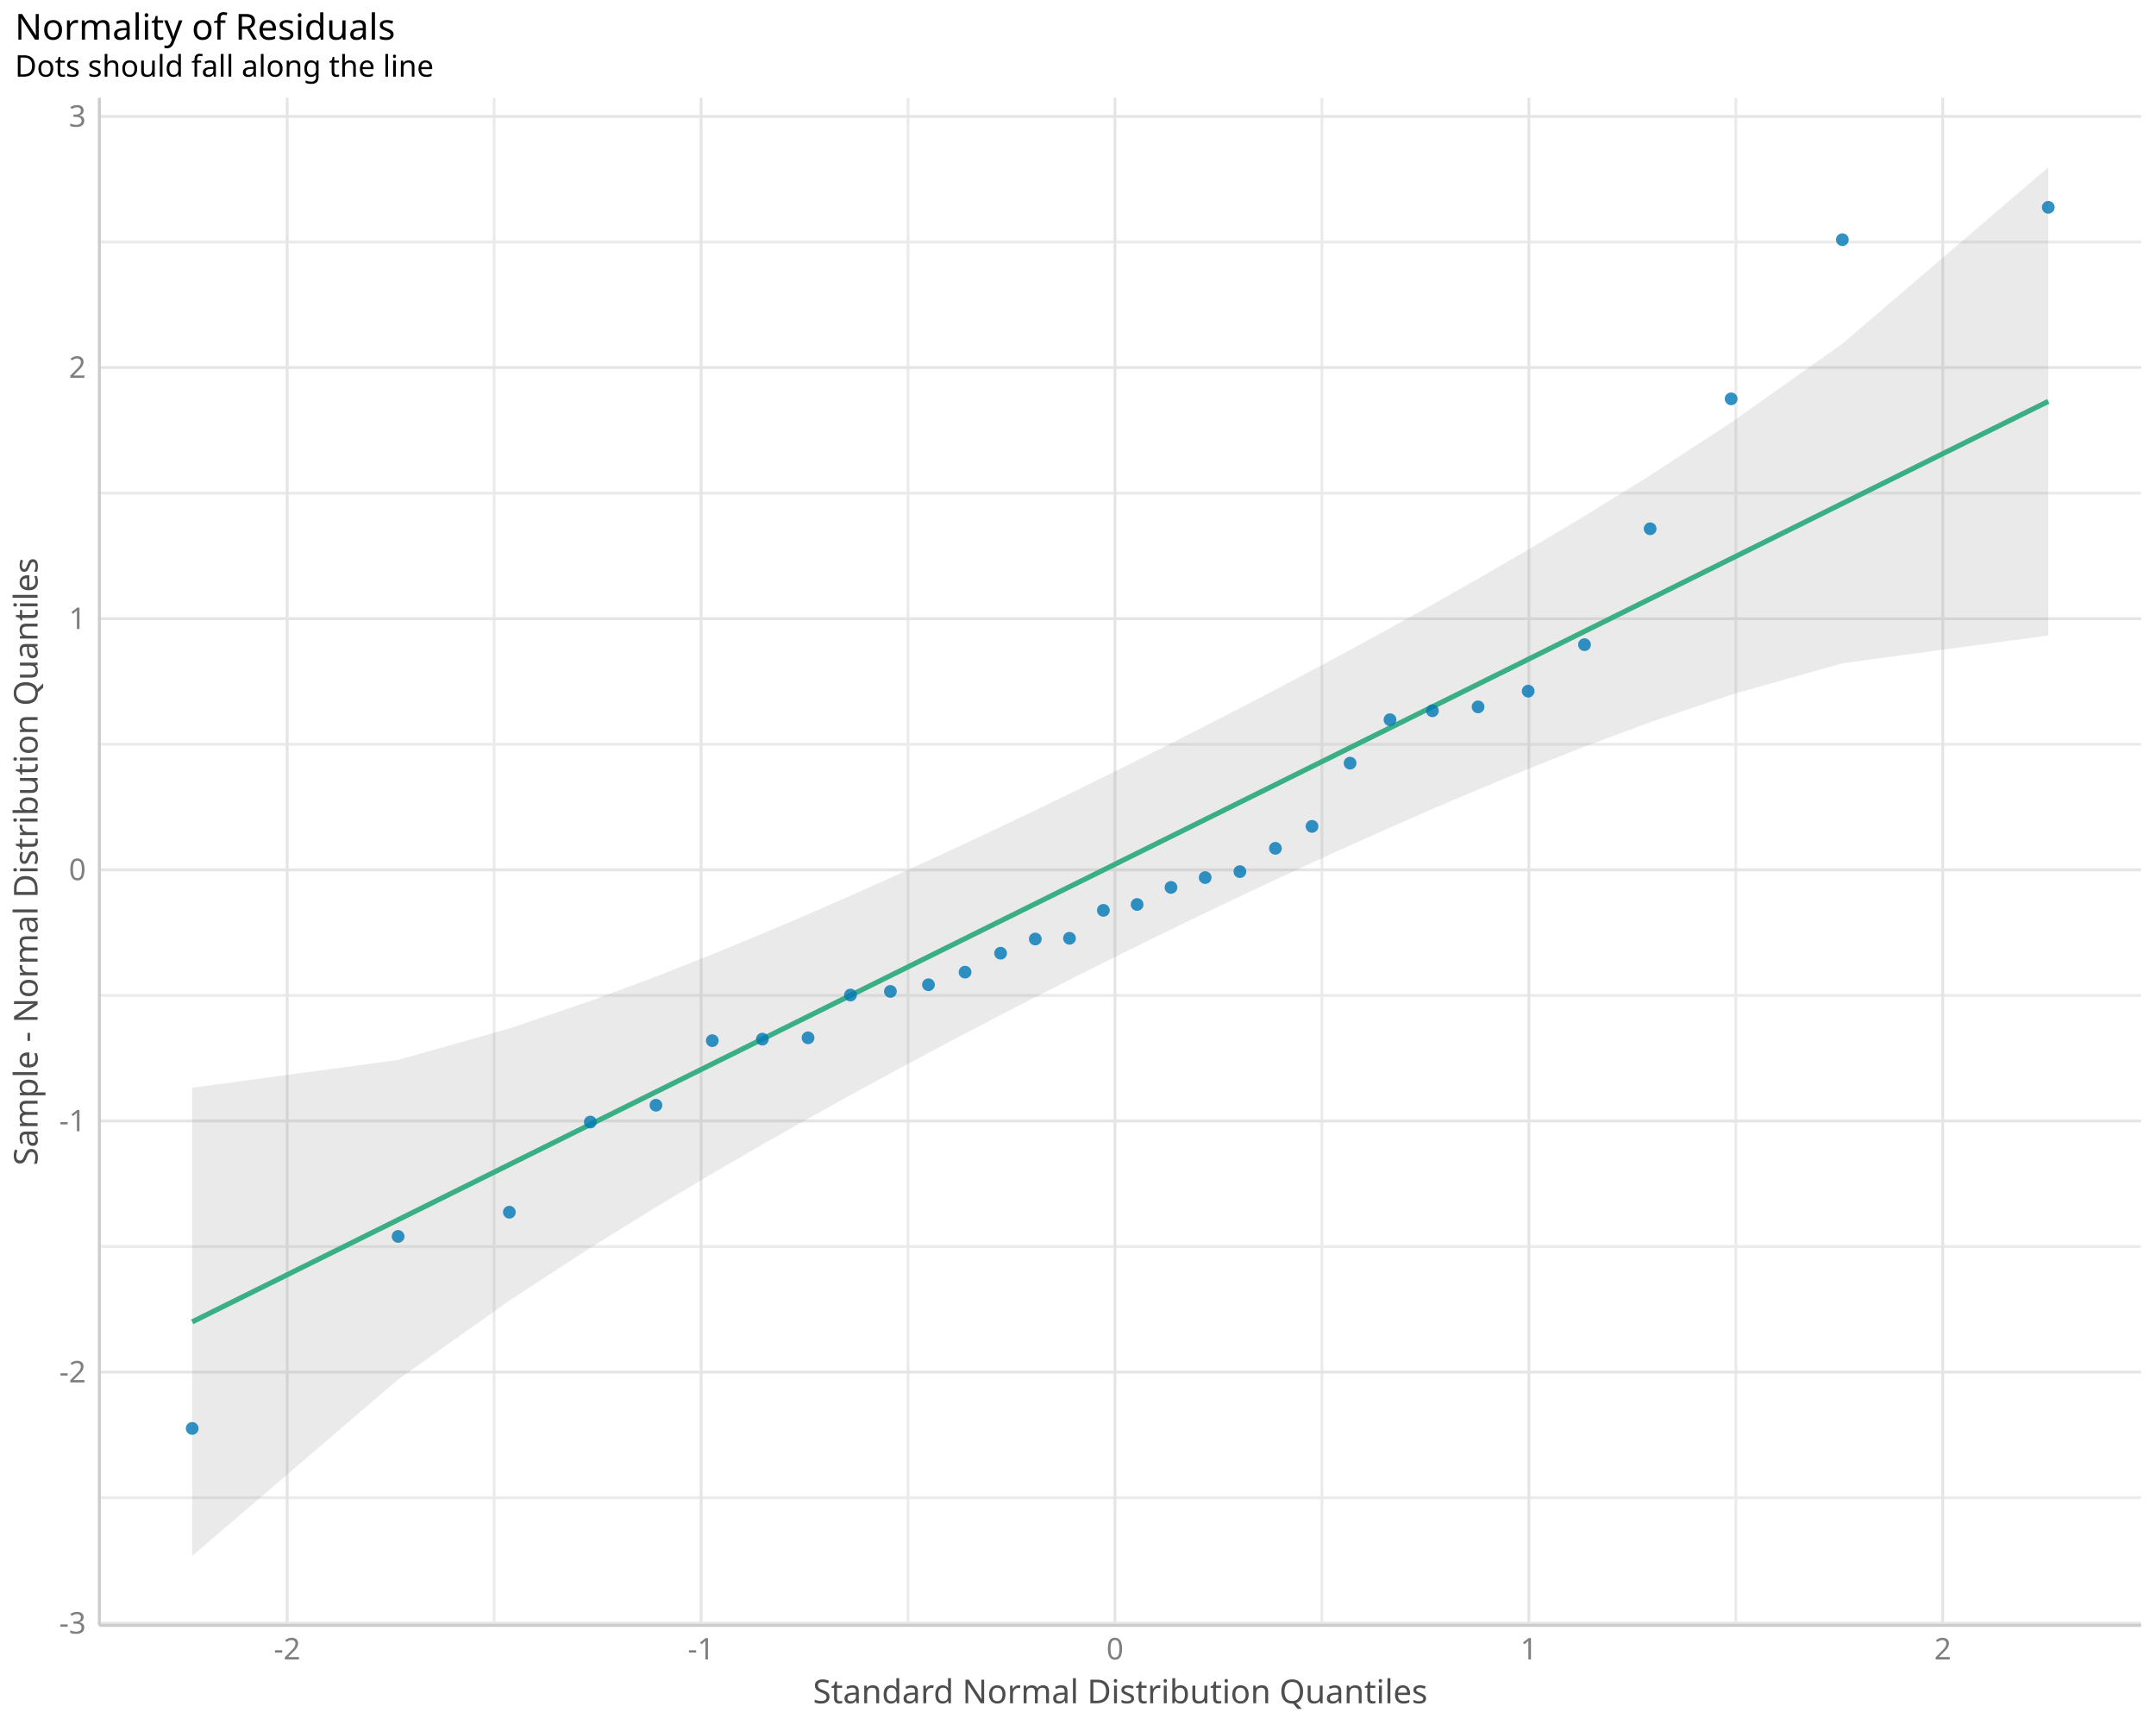
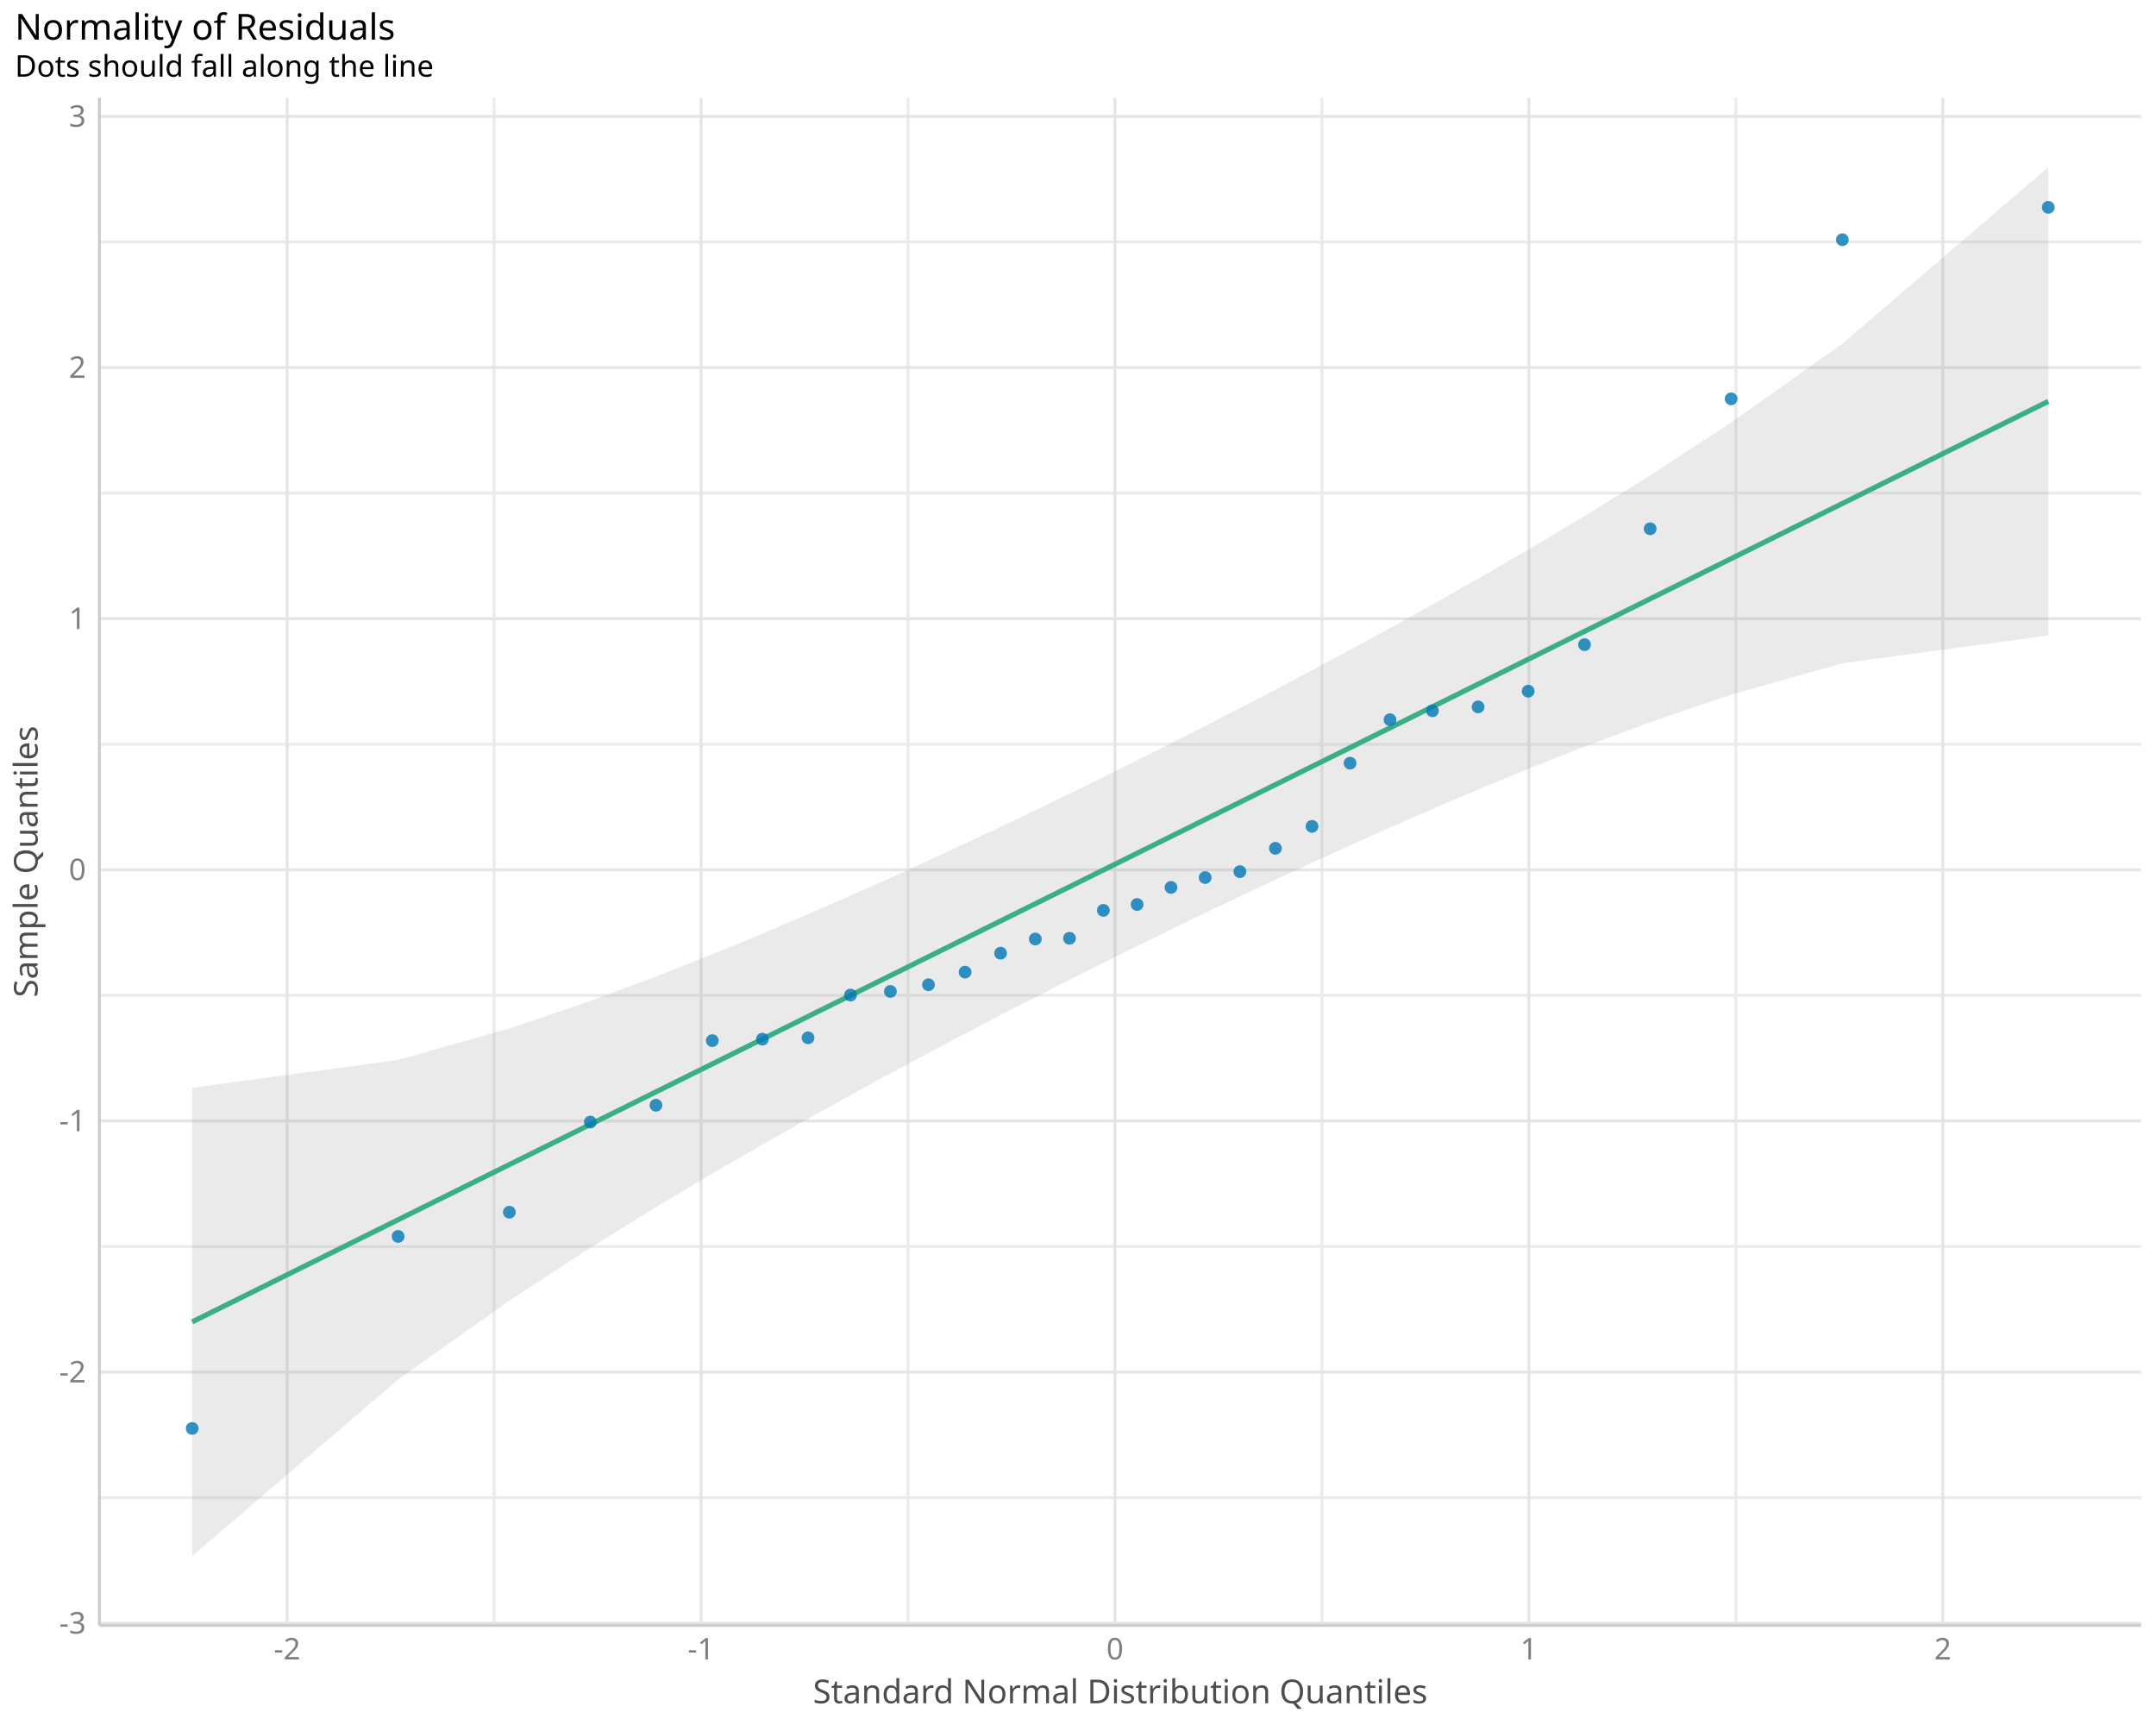
<svg xmlns="http://www.w3.org/2000/svg" class="svglite" data-engine-version="2.0" width="720.00pt" height="576.00pt" viewBox="0 0 720.00 576.00">
  <defs>
    <style type="text/css">
    .svglite line, .svglite polyline, .svglite polygon, .svglite path, .svglite rect, .svglite circle {
      fill: none;
      stroke: #000000;
      stroke-linecap: round;
      stroke-linejoin: round;
      stroke-miterlimit: 10.00;
    }
  </style>
  </defs>
  <rect width="100%" height="100%" style="stroke: none; fill: #FFFFFF;" />
  <defs>
    <clipPath id="cpMC4wMHw3MjAuMDB8MC4wMHw1NzYuMDA=">
      <rect x="0.00" y="0.00" width="720.00" height="576.00" />
    </clipPath>
  </defs>
  <g clip-path="url(#cpMC4wMHw3MjAuMDB8MC4wMHw1NzYuMDA=)">
    <rect x="0.00" y="0.00" width="720.00" height="576.00" style="stroke-width: 0.97; stroke: #FFFFFF; fill: #FFFFFF;" />
  </g>
  <defs>
    <clipPath id="cpMzMuMTl8NzE1LjAyfDMyLjY2fDU0Mi43NA==">
      <rect x="33.19" y="32.66" width="681.83" height="510.08" />
    </clipPath>
  </defs>
  <g clip-path="url(#cpMzMuMTl8NzE1LjAyfDMyLjY2fDU0Mi43NA==)">
    <rect x="33.19" y="32.66" width="681.83" height="510.08" style="stroke-width: 0.97; stroke: none; fill: #FFFFFF;" />
    <polyline points="33.19,500.10 715.02,500.10 " style="stroke-width: 0.97; stroke: #EBEBEB; stroke-linecap: butt;" />
    <polyline points="33.19,416.24 715.02,416.24 " style="stroke-width: 0.97; stroke: #EBEBEB; stroke-linecap: butt;" />
    <polyline points="33.19,332.38 715.02,332.38 " style="stroke-width: 0.97; stroke: #EBEBEB; stroke-linecap: butt;" />
    <polyline points="33.19,248.52 715.02,248.52 " style="stroke-width: 0.97; stroke: #EBEBEB; stroke-linecap: butt;" />
    <polyline points="33.19,164.66 715.02,164.66 " style="stroke-width: 0.97; stroke: #EBEBEB; stroke-linecap: butt;" />
    <polyline points="33.19,80.80 715.02,80.80 " style="stroke-width: 0.97; stroke: #EBEBEB; stroke-linecap: butt;" />
    <polyline points="165.01,542.74 165.01,32.66 " style="stroke-width: 0.97; stroke: #EBEBEB; stroke-linecap: butt;" />
    <polyline points="303.24,542.74 303.24,32.66 " style="stroke-width: 0.97; stroke: #EBEBEB; stroke-linecap: butt;" />
    <polyline points="441.46,542.74 441.46,32.66 " style="stroke-width: 0.97; stroke: #EBEBEB; stroke-linecap: butt;" />
    <polyline points="579.69,542.74 579.69,32.66 " style="stroke-width: 0.97; stroke: #EBEBEB; stroke-linecap: butt;" />
    <polyline points="33.19,542.03 715.02,542.03 " style="stroke-width: 0.97; stroke: #E5E5E5; stroke-linecap: butt;" />
    <polyline points="33.19,458.17 715.02,458.17 " style="stroke-width: 0.97; stroke: #E5E5E5; stroke-linecap: butt;" />
    <polyline points="33.19,374.31 715.02,374.31 " style="stroke-width: 0.97; stroke: #E5E5E5; stroke-linecap: butt;" />
    <polyline points="33.19,290.45 715.02,290.45 " style="stroke-width: 0.97; stroke: #E5E5E5; stroke-linecap: butt;" />
    <polyline points="33.19,206.59 715.02,206.59 " style="stroke-width: 0.97; stroke: #E5E5E5; stroke-linecap: butt;" />
    <polyline points="33.19,122.73 715.02,122.73 " style="stroke-width: 0.97; stroke: #E5E5E5; stroke-linecap: butt;" />
    <polyline points="33.19,38.88 715.02,38.88 " style="stroke-width: 0.97; stroke: #E5E5E5; stroke-linecap: butt;" />
    <polyline points="95.90,542.74 95.90,32.66 " style="stroke-width: 0.97; stroke: #E5E5E5; stroke-linecap: butt;" />
    <polyline points="234.13,542.74 234.13,32.66 " style="stroke-width: 0.97; stroke: #E5E5E5; stroke-linecap: butt;" />
    <polyline points="372.35,542.74 372.35,32.66 " style="stroke-width: 0.97; stroke: #E5E5E5; stroke-linecap: butt;" />
    <polyline points="510.58,542.74 510.58,32.66 " style="stroke-width: 0.97; stroke: #E5E5E5; stroke-linecap: butt;" />
    <polyline points="648.80,542.74 648.80,32.66 " style="stroke-width: 0.97; stroke: #E5E5E5; stroke-linecap: butt;" />
    <polygon points="64.18,363.21 132.95,353.93 170.10,343.43 197.14,334.25 219.06,326.09 237.87,318.66 254.60,311.76 269.85,305.27 284.02,299.08 297.35,293.12 310.06,287.33 322.29,281.67 334.15,276.09 345.74,270.56 357.16,265.04 368.47,259.50 379.74,253.91 391.05,248.23 402.47,242.43 414.06,236.46 425.92,230.28 438.15,223.82 450.86,217.00 464.19,209.73 478.36,201.88 493.61,193.24 510.34,183.55 529.15,172.32 551.07,158.74 578.11,141.10 615.26,114.77 684.03,55.84 684.03,212.19 615.26,221.47 578.11,231.97 551.07,241.15 529.15,249.31 510.34,256.74 493.61,263.64 478.36,270.13 464.19,276.32 450.86,282.28 438.15,288.07 425.92,293.73 414.06,299.31 402.47,304.84 391.05,310.36 379.74,315.90 368.47,321.49 357.16,327.17 345.74,332.97 334.15,338.94 322.29,345.12 310.06,351.59 297.35,358.40 284.02,365.67 269.85,373.53 254.60,382.16 237.87,391.86 219.06,403.08 197.14,416.66 170.10,434.30 132.95,460.63 64.18,519.56 " style="stroke-width: 0.00; stroke: none; fill: #999999; fill-opacity: 0.20;" />
    <polyline points="64.18,363.21 132.95,353.93 170.10,343.43 197.14,334.25 219.06,326.09 237.87,318.66 254.60,311.76 269.85,305.27 284.02,299.08 297.35,293.12 310.06,287.33 322.29,281.67 334.15,276.09 345.74,270.56 357.16,265.04 368.47,259.50 379.74,253.91 391.05,248.23 402.47,242.43 414.06,236.46 425.92,230.28 438.15,223.82 450.86,217.00 464.19,209.73 478.36,201.88 493.61,193.24 510.34,183.55 529.15,172.32 551.07,158.74 578.11,141.10 615.26,114.77 684.03,55.84 " style="stroke-width: 0.21; stroke: none;" />
    <polyline points="684.03,212.19 615.26,221.47 578.11,231.97 551.07,241.15 529.15,249.31 510.34,256.74 493.61,263.64 478.36,270.13 464.19,276.32 450.86,282.28 438.15,288.07 425.92,293.73 414.06,299.31 402.47,304.84 391.05,310.36 379.74,315.90 368.47,321.49 357.16,327.17 345.74,332.97 334.15,338.94 322.29,345.12 310.06,351.59 297.35,358.40 284.02,365.67 269.85,373.53 254.60,382.16 237.87,391.86 219.06,403.08 197.14,416.66 170.10,434.30 132.95,460.63 64.18,519.56 " style="stroke-width: 0.21; stroke: none;" />
    <polyline points="64.18,441.39 684.03,134.02 " style="stroke-width: 1.71; stroke: #3AAF85; stroke-linecap: butt;" />
    <circle cx="64.18" cy="476.97" r="2.13" style="stroke-width: 0.00; stroke: none; fill: #0077B5; fill-opacity: 0.80;" />
    <circle cx="132.95" cy="412.86" r="2.13" style="stroke-width: 0.00; stroke: none; fill: #0077B5; fill-opacity: 0.80;" />
    <circle cx="170.10" cy="404.77" r="2.13" style="stroke-width: 0.00; stroke: none; fill: #0077B5; fill-opacity: 0.80;" />
    <circle cx="197.14" cy="374.67" r="2.13" style="stroke-width: 0.00; stroke: none; fill: #0077B5; fill-opacity: 0.80;" />
    <circle cx="219.06" cy="369.05" r="2.13" style="stroke-width: 0.00; stroke: none; fill: #0077B5; fill-opacity: 0.80;" />
    <circle cx="237.87" cy="347.48" r="2.13" style="stroke-width: 0.00; stroke: none; fill: #0077B5; fill-opacity: 0.80;" />
    <circle cx="254.60" cy="346.98" r="2.13" style="stroke-width: 0.00; stroke: none; fill: #0077B5; fill-opacity: 0.80;" />
    <circle cx="269.85" cy="346.54" r="2.13" style="stroke-width: 0.00; stroke: none; fill: #0077B5; fill-opacity: 0.80;" />
    <circle cx="284.02" cy="332.26" r="2.13" style="stroke-width: 0.00; stroke: none; fill: #0077B5; fill-opacity: 0.80;" />
    <circle cx="297.35" cy="331.05" r="2.13" style="stroke-width: 0.00; stroke: none; fill: #0077B5; fill-opacity: 0.80;" />
    <circle cx="310.06" cy="328.82" r="2.13" style="stroke-width: 0.00; stroke: none; fill: #0077B5; fill-opacity: 0.80;" />
    <circle cx="322.29" cy="324.61" r="2.13" style="stroke-width: 0.00; stroke: none; fill: #0077B5; fill-opacity: 0.80;" />
    <circle cx="334.15" cy="318.29" r="2.13" style="stroke-width: 0.00; stroke: none; fill: #0077B5; fill-opacity: 0.80;" />
    <circle cx="345.74" cy="313.55" r="2.13" style="stroke-width: 0.00; stroke: none; fill: #0077B5; fill-opacity: 0.80;" />
    <circle cx="357.16" cy="313.31" r="2.13" style="stroke-width: 0.00; stroke: none; fill: #0077B5; fill-opacity: 0.80;" />
    <circle cx="368.47" cy="303.98" r="2.13" style="stroke-width: 0.00; stroke: none; fill: #0077B5; fill-opacity: 0.80;" />
    <circle cx="379.74" cy="302.02" r="2.13" style="stroke-width: 0.00; stroke: none; fill: #0077B5; fill-opacity: 0.80;" />
    <circle cx="391.05" cy="296.32" r="2.13" style="stroke-width: 0.00; stroke: none; fill: #0077B5; fill-opacity: 0.80;" />
    <circle cx="402.47" cy="293.03" r="2.13" style="stroke-width: 0.00; stroke: none; fill: #0077B5; fill-opacity: 0.80;" />
    <circle cx="414.06" cy="291.04" r="2.13" style="stroke-width: 0.00; stroke: none; fill: #0077B5; fill-opacity: 0.80;" />
    <circle cx="425.92" cy="283.26" r="2.13" style="stroke-width: 0.00; stroke: none; fill: #0077B5; fill-opacity: 0.80;" />
    <circle cx="438.15" cy="275.94" r="2.13" style="stroke-width: 0.00; stroke: none; fill: #0077B5; fill-opacity: 0.80;" />
    <circle cx="450.86" cy="254.83" r="2.13" style="stroke-width: 0.00; stroke: none; fill: #0077B5; fill-opacity: 0.80;" />
    <circle cx="464.19" cy="240.32" r="2.13" style="stroke-width: 0.00; stroke: none; fill: #0077B5; fill-opacity: 0.80;" />
    <circle cx="478.36" cy="237.33" r="2.13" style="stroke-width: 0.00; stroke: none; fill: #0077B5; fill-opacity: 0.80;" />
    <circle cx="493.61" cy="236.04" r="2.13" style="stroke-width: 0.00; stroke: none; fill: #0077B5; fill-opacity: 0.80;" />
    <circle cx="510.34" cy="230.79" r="2.13" style="stroke-width: 0.00; stroke: none; fill: #0077B5; fill-opacity: 0.80;" />
    <circle cx="529.15" cy="215.26" r="2.13" style="stroke-width: 0.00; stroke: none; fill: #0077B5; fill-opacity: 0.80;" />
    <circle cx="551.07" cy="176.56" r="2.13" style="stroke-width: 0.00; stroke: none; fill: #0077B5; fill-opacity: 0.80;" />
    <circle cx="578.11" cy="133.18" r="2.13" style="stroke-width: 0.00; stroke: none; fill: #0077B5; fill-opacity: 0.80;" />
    <circle cx="615.26" cy="80.04" r="2.13" style="stroke-width: 0.00; stroke: none; fill: #0077B5; fill-opacity: 0.80;" />
    <circle cx="684.03" cy="69.23" r="2.13" style="stroke-width: 0.00; stroke: none; fill: #0077B5; fill-opacity: 0.80;" />
  </g>
  <g clip-path="url(#cpMC4wMHw3MjAuMDB8MC4wMHw1NzYuMDA=)">
    <polyline points="33.19,542.74 33.19,32.66 " style="stroke-width: 0.97; stroke: #CCCCCC; stroke-linecap: butt;" />
    <text x="28.71" y="545.47" text-anchor="end" style="font-size: 10.00px; fill: #7F7F7F; font-family: sans;" textLength="8.89px" lengthAdjust="spacingAndGlyphs">-3</text>
    <text x="28.71" y="461.61" text-anchor="end" style="font-size: 10.00px; fill: #7F7F7F; font-family: sans;" textLength="8.89px" lengthAdjust="spacingAndGlyphs">-2</text>
    <text x="28.71" y="377.75" text-anchor="end" style="font-size: 10.00px; fill: #7F7F7F; font-family: sans;" textLength="8.89px" lengthAdjust="spacingAndGlyphs">-1</text>
    <text x="28.71" y="293.89" text-anchor="end" style="font-size: 10.00px; fill: #7F7F7F; font-family: sans;" textLength="5.56px" lengthAdjust="spacingAndGlyphs">0</text>
    <text x="28.71" y="210.03" text-anchor="end" style="font-size: 10.00px; fill: #7F7F7F; font-family: sans;" textLength="5.56px" lengthAdjust="spacingAndGlyphs">1</text>
    <text x="28.71" y="126.17" text-anchor="end" style="font-size: 10.00px; fill: #7F7F7F; font-family: sans;" textLength="5.56px" lengthAdjust="spacingAndGlyphs">2</text>
    <text x="28.71" y="42.32" text-anchor="end" style="font-size: 10.00px; fill: #7F7F7F; font-family: sans;" textLength="5.56px" lengthAdjust="spacingAndGlyphs">3</text>
    <polyline points="33.19,542.74 715.02,542.74 " style="stroke-width: 0.97; stroke: #CCCCCC; stroke-linecap: butt;" />
    <text x="95.90" y="554.11" text-anchor="middle" style="font-size: 10.00px; fill: #7F7F7F; font-family: sans;" textLength="8.89px" lengthAdjust="spacingAndGlyphs">-2</text>
    <text x="234.13" y="554.11" text-anchor="middle" style="font-size: 10.00px; fill: #7F7F7F; font-family: sans;" textLength="8.89px" lengthAdjust="spacingAndGlyphs">-1</text>
    <text x="372.35" y="554.11" text-anchor="middle" style="font-size: 10.00px; fill: #7F7F7F; font-family: sans;" textLength="5.56px" lengthAdjust="spacingAndGlyphs">0</text>
    <text x="510.58" y="554.11" text-anchor="middle" style="font-size: 10.00px; fill: #7F7F7F; font-family: sans;" textLength="5.56px" lengthAdjust="spacingAndGlyphs">1</text>
    <text x="648.80" y="554.11" text-anchor="middle" style="font-size: 10.00px; fill: #7F7F7F; font-family: sans;" textLength="5.56px" lengthAdjust="spacingAndGlyphs">2</text>
    <text x="374.11" y="568.74" text-anchor="middle" style="font-size: 11.00px; fill: #4D4D4D; font-family: sans;" textLength="190.77px" lengthAdjust="spacingAndGlyphs">Standard Normal Distribution Quantiles</text>
-     <text transform="translate(12.55,287.70) rotate(-90)" text-anchor="middle" style="font-size: 11.00px; fill: #4D4D4D; font-family: sans;" textLength="190.15px" lengthAdjust="spacingAndGlyphs">Sample - Normal Distribution Quantiles</text>
+     <text transform="translate(12.55,287.70) rotate(-90)" text-anchor="middle" style="font-size: 11.00px; fill: #4D4D4D; font-family: sans;" textLength="86.84px" lengthAdjust="spacingAndGlyphs">Sample Quantiles</text>
    <text x="4.98" y="25.60" style="font-size: 10.00px; font-family: sans;" textLength="130.64px" lengthAdjust="spacingAndGlyphs">Dots should fall along the line</text>
    <text x="4.98" y="13.24" style="font-size: 12.00px; font-family: sans;" textLength="120.06px" lengthAdjust="spacingAndGlyphs">Normality of Residuals</text>
  </g>
</svg>
